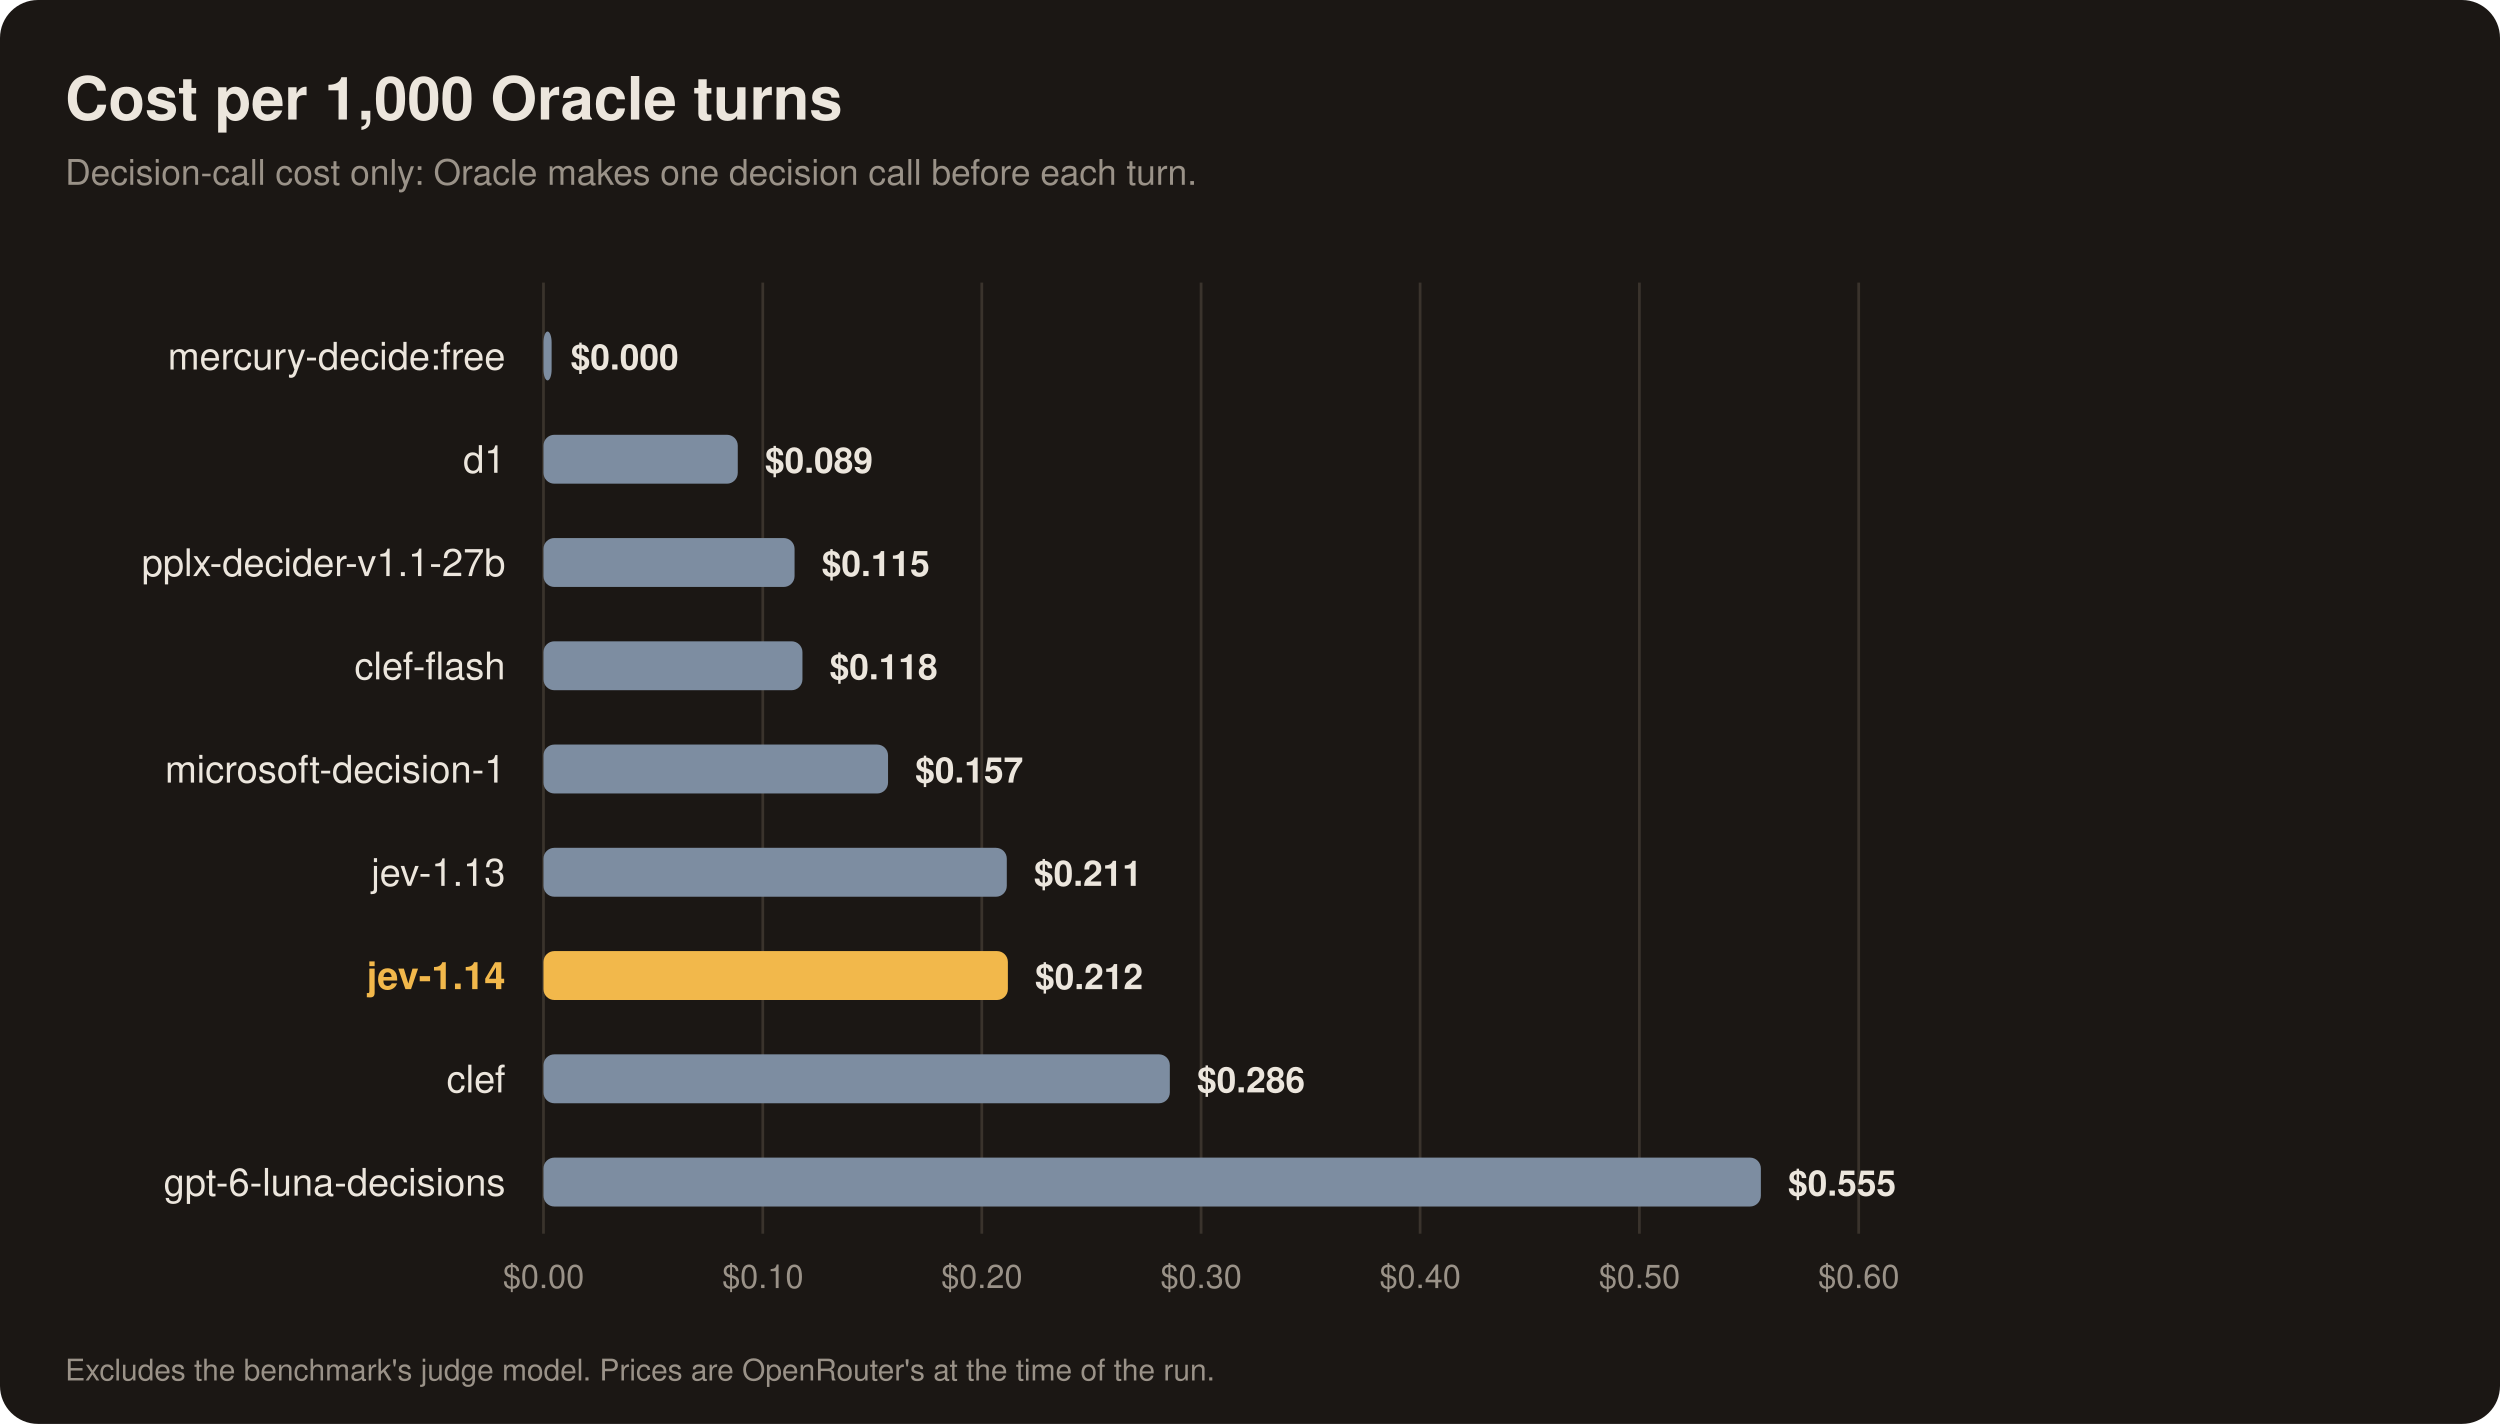
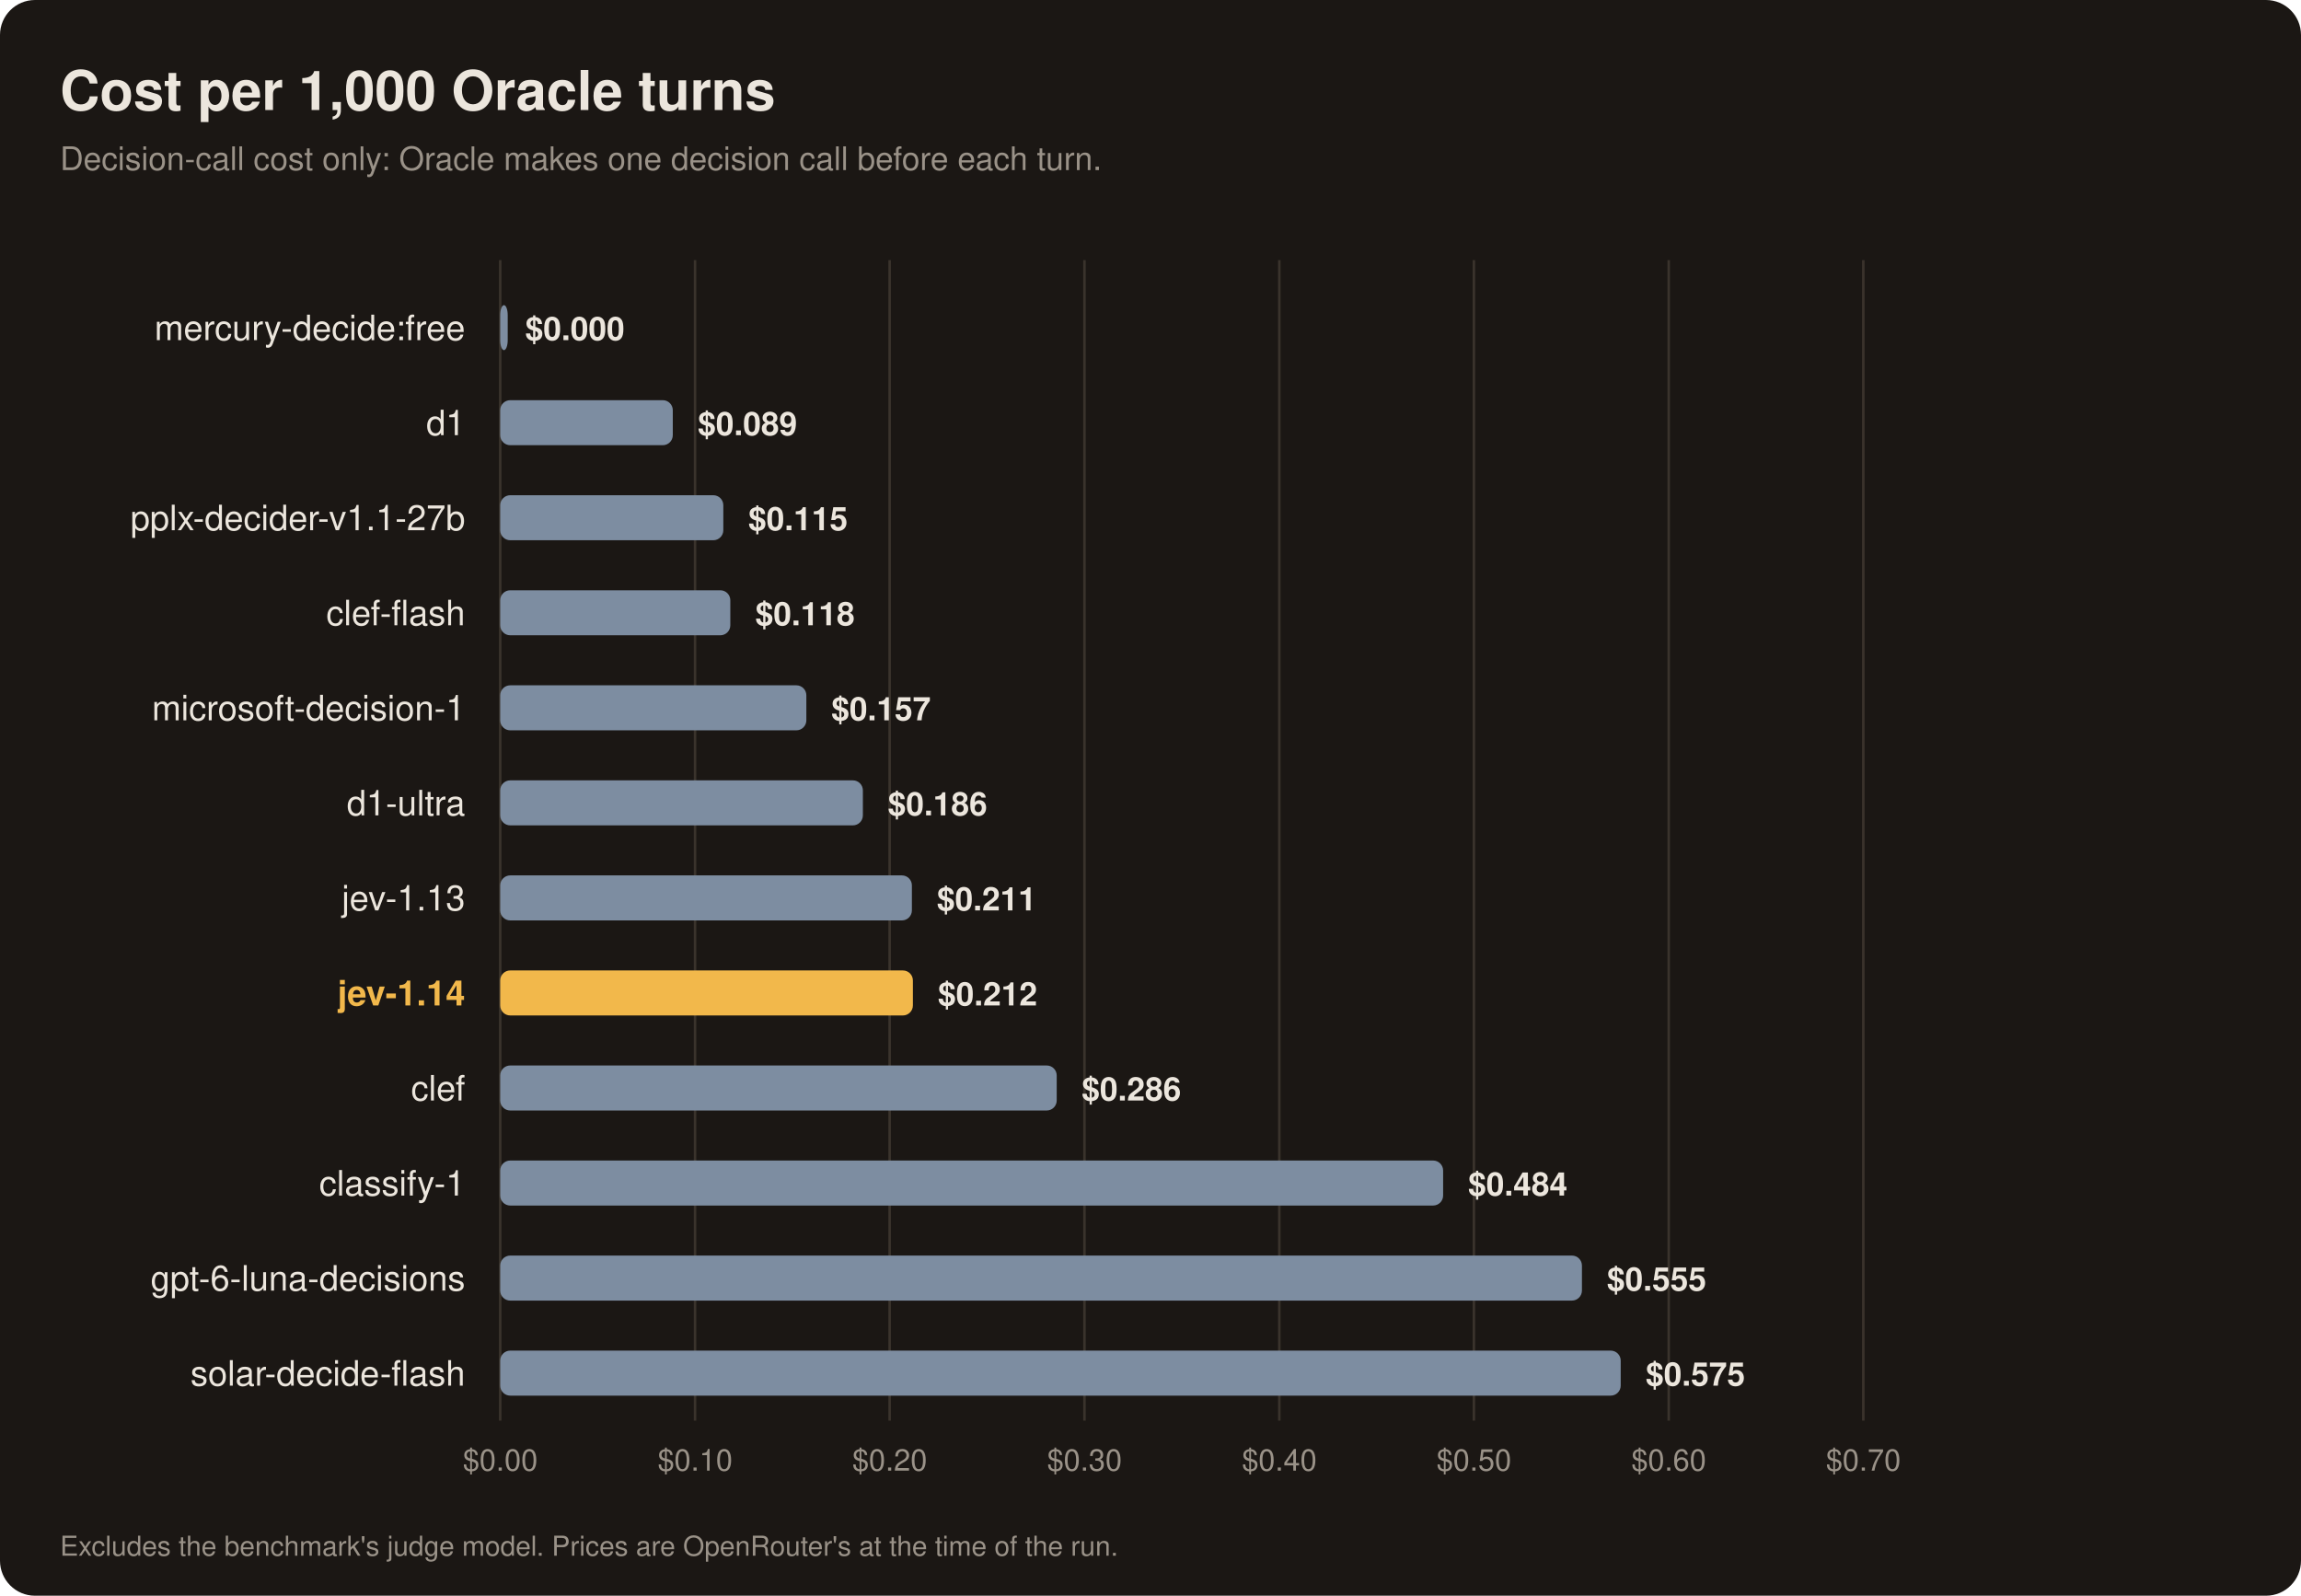
- <svg xmlns="http://www.w3.org/2000/svg" viewBox="0 0 920 524" width="920" role="img" aria-label="Cost per 1,000 Oracle turns" font-family="-apple-system,BlinkMacSystemFont,'Segoe UI',Helvetica,Arial,sans-serif">
-   <rect width="920" height="524" rx="14" fill="#1b1714" />
+ <svg xmlns="http://www.w3.org/2000/svg" viewBox="0 0 920 638" width="920" role="img" aria-label="Cost per 1,000 Oracle turns" font-family="-apple-system,BlinkMacSystemFont,'Segoe UI',Helvetica,Arial,sans-serif">
+   <rect width="920" height="638" rx="14" fill="#1b1714" />
  <text x="24.0" y="44.0" font-size="22" font-weight="700" fill="#ece6dd" text-anchor="start">Cost per 1,000 Oracle turns</text>
  <text x="24.0" y="68.0" font-size="13" font-weight="400" fill="#9a9288" text-anchor="start">Decision-call cost only: Oracle makes one decision call before each turn.</text>
-   <line x1="200.0" y1="104.0" x2="200.0" y2="454.0" stroke="#3a332c" stroke-width="1.0" />
-   <text x="200.0" y="474.0" font-size="12" font-weight="400" fill="#9a9288" text-anchor="middle">$0.00</text>
-   <line x1="280.7" y1="104.0" x2="280.7" y2="454.0" stroke="#3a332c" stroke-width="1.0" />
-   <text x="280.7" y="474.0" font-size="12" font-weight="400" fill="#9a9288" text-anchor="middle">$0.10</text>
-   <line x1="361.3" y1="104.0" x2="361.3" y2="454.0" stroke="#3a332c" stroke-width="1.0" />
-   <text x="361.3" y="474.0" font-size="12" font-weight="400" fill="#9a9288" text-anchor="middle">$0.20</text>
-   <line x1="442.0" y1="104.0" x2="442.0" y2="454.0" stroke="#3a332c" stroke-width="1.0" />
-   <text x="442.0" y="474.0" font-size="12" font-weight="400" fill="#9a9288" text-anchor="middle">$0.30</text>
-   <line x1="522.6" y1="104.0" x2="522.6" y2="454.0" stroke="#3a332c" stroke-width="1.0" />
-   <text x="522.6" y="474.0" font-size="12" font-weight="400" fill="#9a9288" text-anchor="middle">$0.40</text>
-   <line x1="603.3" y1="104.0" x2="603.3" y2="454.0" stroke="#3a332c" stroke-width="1.0" />
-   <text x="603.3" y="474.0" font-size="12" font-weight="400" fill="#9a9288" text-anchor="middle">$0.50</text>
-   <line x1="684.0" y1="104.0" x2="684.0" y2="454.0" stroke="#3a332c" stroke-width="1.0" />
-   <text x="684.0" y="474.0" font-size="12" font-weight="400" fill="#9a9288" text-anchor="middle">$0.60</text>
+   <line x1="200.0" y1="104.0" x2="200.0" y2="568.0" stroke="#3a332c" stroke-width="1.0" />
+   <text x="200.0" y="588.0" font-size="12" font-weight="400" fill="#9a9288" text-anchor="middle">$0.00</text>
+   <line x1="277.9" y1="104.0" x2="277.9" y2="568.0" stroke="#3a332c" stroke-width="1.0" />
+   <text x="277.9" y="588.0" font-size="12" font-weight="400" fill="#9a9288" text-anchor="middle">$0.10</text>
+   <line x1="355.7" y1="104.0" x2="355.7" y2="568.0" stroke="#3a332c" stroke-width="1.0" />
+   <text x="355.7" y="588.0" font-size="12" font-weight="400" fill="#9a9288" text-anchor="middle">$0.20</text>
+   <line x1="433.6" y1="104.0" x2="433.6" y2="568.0" stroke="#3a332c" stroke-width="1.0" />
+   <text x="433.6" y="588.0" font-size="12" font-weight="400" fill="#9a9288" text-anchor="middle">$0.30</text>
+   <line x1="511.5" y1="104.0" x2="511.5" y2="568.0" stroke="#3a332c" stroke-width="1.0" />
+   <text x="511.5" y="588.0" font-size="12" font-weight="400" fill="#9a9288" text-anchor="middle">$0.40</text>
+   <line x1="589.3" y1="104.0" x2="589.3" y2="568.0" stroke="#3a332c" stroke-width="1.0" />
+   <text x="589.3" y="588.0" font-size="12" font-weight="400" fill="#9a9288" text-anchor="middle">$0.50</text>
+   <line x1="667.2" y1="104.0" x2="667.2" y2="568.0" stroke="#3a332c" stroke-width="1.0" />
+   <text x="667.2" y="588.0" font-size="12" font-weight="400" fill="#9a9288" text-anchor="middle">$0.60</text>
+   <line x1="745.0" y1="104.0" x2="745.0" y2="568.0" stroke="#3a332c" stroke-width="1.0" />
+   <text x="745.0" y="588.0" font-size="12" font-weight="400" fill="#9a9288" text-anchor="middle">$0.70</text>
  <text x="186.0" y="136.0" font-size="14" font-weight="500" fill="#ece6dd" text-anchor="end">mercury-decide:free</text>
  <rect x="200.0" y="122.0" width="3.0" height="18.0" rx="4.0" fill="#7d8da1" />
  <text x="210.0" y="136.0" font-size="13" font-weight="600" fill="#ece6dd" text-anchor="start">$0.000</text>
  <text x="186.0" y="174.0" font-size="14" font-weight="500" fill="#ece6dd" text-anchor="end">d1</text>
-   <rect x="200.0" y="160.0" width="71.5" height="18.0" rx="4.0" fill="#7d8da1" />
-   <text x="281.5" y="174.0" font-size="13" font-weight="600" fill="#ece6dd" text-anchor="start">$0.089</text>
+   <rect x="200.0" y="160.0" width="69.0" height="18.0" rx="4.0" fill="#7d8da1" />
+   <text x="279.0" y="174.0" font-size="13" font-weight="600" fill="#ece6dd" text-anchor="start">$0.089</text>
  <text x="186.0" y="212.0" font-size="14" font-weight="500" fill="#ece6dd" text-anchor="end">pplx-decider-v1.1-27b</text>
-   <rect x="200.0" y="198.0" width="92.4" height="18.0" rx="4.0" fill="#7d8da1" />
-   <text x="302.4" y="212.0" font-size="13" font-weight="600" fill="#ece6dd" text-anchor="start">$0.115</text>
+   <rect x="200.0" y="198.0" width="89.2" height="18.0" rx="4.0" fill="#7d8da1" />
+   <text x="299.2" y="212.0" font-size="13" font-weight="600" fill="#ece6dd" text-anchor="start">$0.115</text>
  <text x="186.0" y="250.0" font-size="14" font-weight="500" fill="#ece6dd" text-anchor="end">clef-flash</text>
-   <rect x="200.0" y="236.0" width="95.3" height="18.0" rx="4.0" fill="#7d8da1" />
-   <text x="305.3" y="250.0" font-size="13" font-weight="600" fill="#ece6dd" text-anchor="start">$0.118</text>
+   <rect x="200.0" y="236.0" width="92.0" height="18.0" rx="4.0" fill="#7d8da1" />
+   <text x="302.0" y="250.0" font-size="13" font-weight="600" fill="#ece6dd" text-anchor="start">$0.118</text>
  <text x="186.0" y="288.0" font-size="14" font-weight="500" fill="#ece6dd" text-anchor="end">microsoft-decision-1</text>
-   <rect x="200.0" y="274.0" width="126.8" height="18.0" rx="4.0" fill="#7d8da1" />
-   <text x="336.8" y="288.0" font-size="13" font-weight="600" fill="#ece6dd" text-anchor="start">$0.157</text>
-   <text x="186.0" y="326.0" font-size="14" font-weight="500" fill="#ece6dd" text-anchor="end">jev-1.13</text>
-   <rect x="200.0" y="312.0" width="170.5" height="18.0" rx="4.0" fill="#7d8da1" />
-   <text x="380.5" y="326.0" font-size="13" font-weight="600" fill="#ece6dd" text-anchor="start">$0.211</text>
-   <text x="186.0" y="364.0" font-size="14" font-weight="700" fill="#f2b84b" text-anchor="end">jev-1.14</text>
-   <rect x="200.0" y="350.0" width="170.9" height="18.0" rx="4.0" fill="#f2b84b" />
-   <text x="380.9" y="364.0" font-size="13" font-weight="600" fill="#ece6dd" text-anchor="start">$0.212</text>
-   <text x="186.0" y="402.0" font-size="14" font-weight="500" fill="#ece6dd" text-anchor="end">clef</text>
-   <rect x="200.0" y="388.0" width="230.5" height="18.0" rx="4.0" fill="#7d8da1" />
-   <text x="440.5" y="402.0" font-size="13" font-weight="600" fill="#ece6dd" text-anchor="start">$0.286</text>
-   <text x="186.0" y="440.0" font-size="14" font-weight="500" fill="#ece6dd" text-anchor="end">gpt-6-luna-decisions</text>
-   <rect x="200.0" y="426.0" width="448.0" height="18.0" rx="4.0" fill="#7d8da1" />
-   <text x="658.0" y="440.0" font-size="13" font-weight="600" fill="#ece6dd" text-anchor="start">$0.555</text>
-   <text x="24.0" y="508.0" font-size="11" font-weight="400" fill="#9a9288" text-anchor="start">Excludes the benchmark's judge model. Prices are OpenRouter's at the time of the run.</text>
+   <rect x="200.0" y="274.0" width="122.4" height="18.0" rx="4.0" fill="#7d8da1" />
+   <text x="332.4" y="288.0" font-size="13" font-weight="600" fill="#ece6dd" text-anchor="start">$0.157</text>
+   <text x="186.0" y="326.0" font-size="14" font-weight="500" fill="#ece6dd" text-anchor="end">d1-ultra</text>
+   <rect x="200.0" y="312.0" width="145.0" height="18.0" rx="4.0" fill="#7d8da1" />
+   <text x="355.0" y="326.0" font-size="13" font-weight="600" fill="#ece6dd" text-anchor="start">$0.186</text>
+   <text x="186.0" y="364.0" font-size="14" font-weight="500" fill="#ece6dd" text-anchor="end">jev-1.13</text>
+   <rect x="200.0" y="350.0" width="164.6" height="18.0" rx="4.0" fill="#7d8da1" />
+   <text x="374.6" y="364.0" font-size="13" font-weight="600" fill="#ece6dd" text-anchor="start">$0.211</text>
+   <text x="186.0" y="402.0" font-size="14" font-weight="700" fill="#f2b84b" text-anchor="end">jev-1.14</text>
+   <rect x="200.0" y="388.0" width="165.0" height="18.0" rx="4.0" fill="#f2b84b" />
+   <text x="375.0" y="402.0" font-size="13" font-weight="600" fill="#ece6dd" text-anchor="start">$0.212</text>
+   <text x="186.0" y="440.0" font-size="14" font-weight="500" fill="#ece6dd" text-anchor="end">clef</text>
+   <rect x="200.0" y="426.0" width="222.5" height="18.0" rx="4.0" fill="#7d8da1" />
+   <text x="432.5" y="440.0" font-size="13" font-weight="600" fill="#ece6dd" text-anchor="start">$0.286</text>
+   <text x="186.0" y="478.0" font-size="14" font-weight="500" fill="#ece6dd" text-anchor="end">classify-1</text>
+   <rect x="200.0" y="464.0" width="377.0" height="18.0" rx="4.0" fill="#7d8da1" />
+   <text x="587.0" y="478.0" font-size="13" font-weight="600" fill="#ece6dd" text-anchor="start">$0.484</text>
+   <text x="186.0" y="516.0" font-size="14" font-weight="500" fill="#ece6dd" text-anchor="end">gpt-6-luna-decisions</text>
+   <rect x="200.0" y="502.0" width="432.5" height="18.0" rx="4.0" fill="#7d8da1" />
+   <text x="642.5" y="516.0" font-size="13" font-weight="600" fill="#ece6dd" text-anchor="start">$0.555</text>
+   <text x="186.0" y="554.0" font-size="14" font-weight="500" fill="#ece6dd" text-anchor="end">solar-decide-flash</text>
+   <rect x="200.0" y="540.0" width="448.0" height="18.0" rx="4.0" fill="#7d8da1" />
+   <text x="658.0" y="554.0" font-size="13" font-weight="600" fill="#ece6dd" text-anchor="start">$0.575</text>
+   <text x="24.0" y="622.0" font-size="11" font-weight="400" fill="#9a9288" text-anchor="start">Excludes the benchmark's judge model. Prices are OpenRouter's at the time of the run.</text>
</svg>
